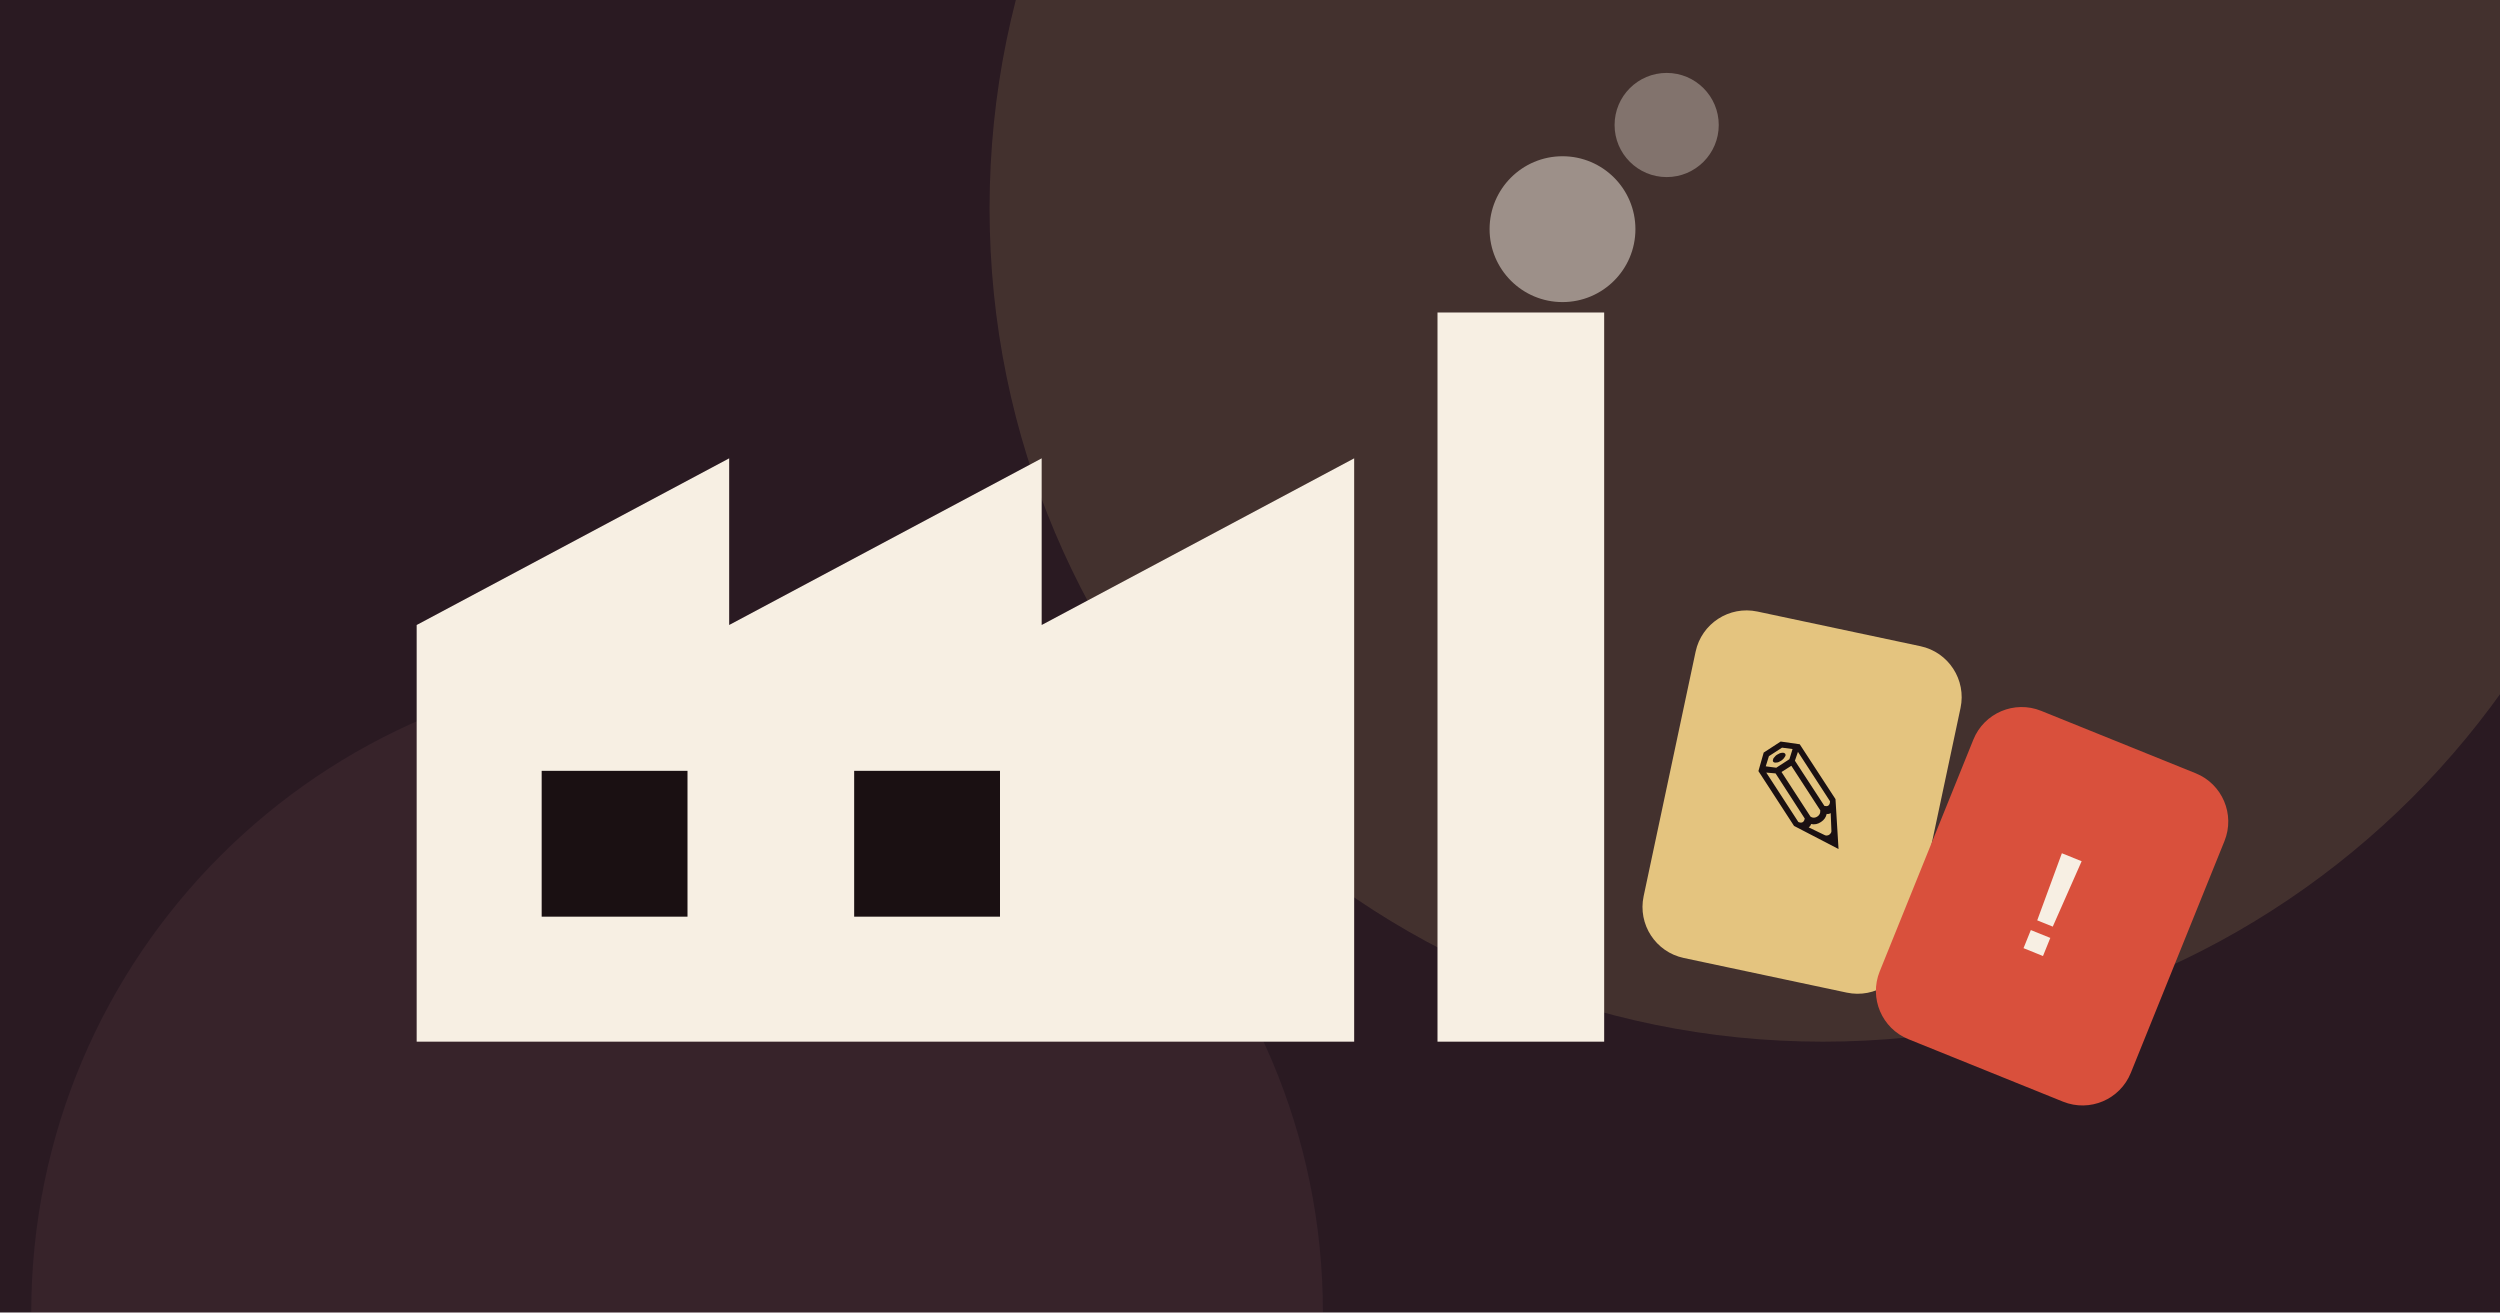
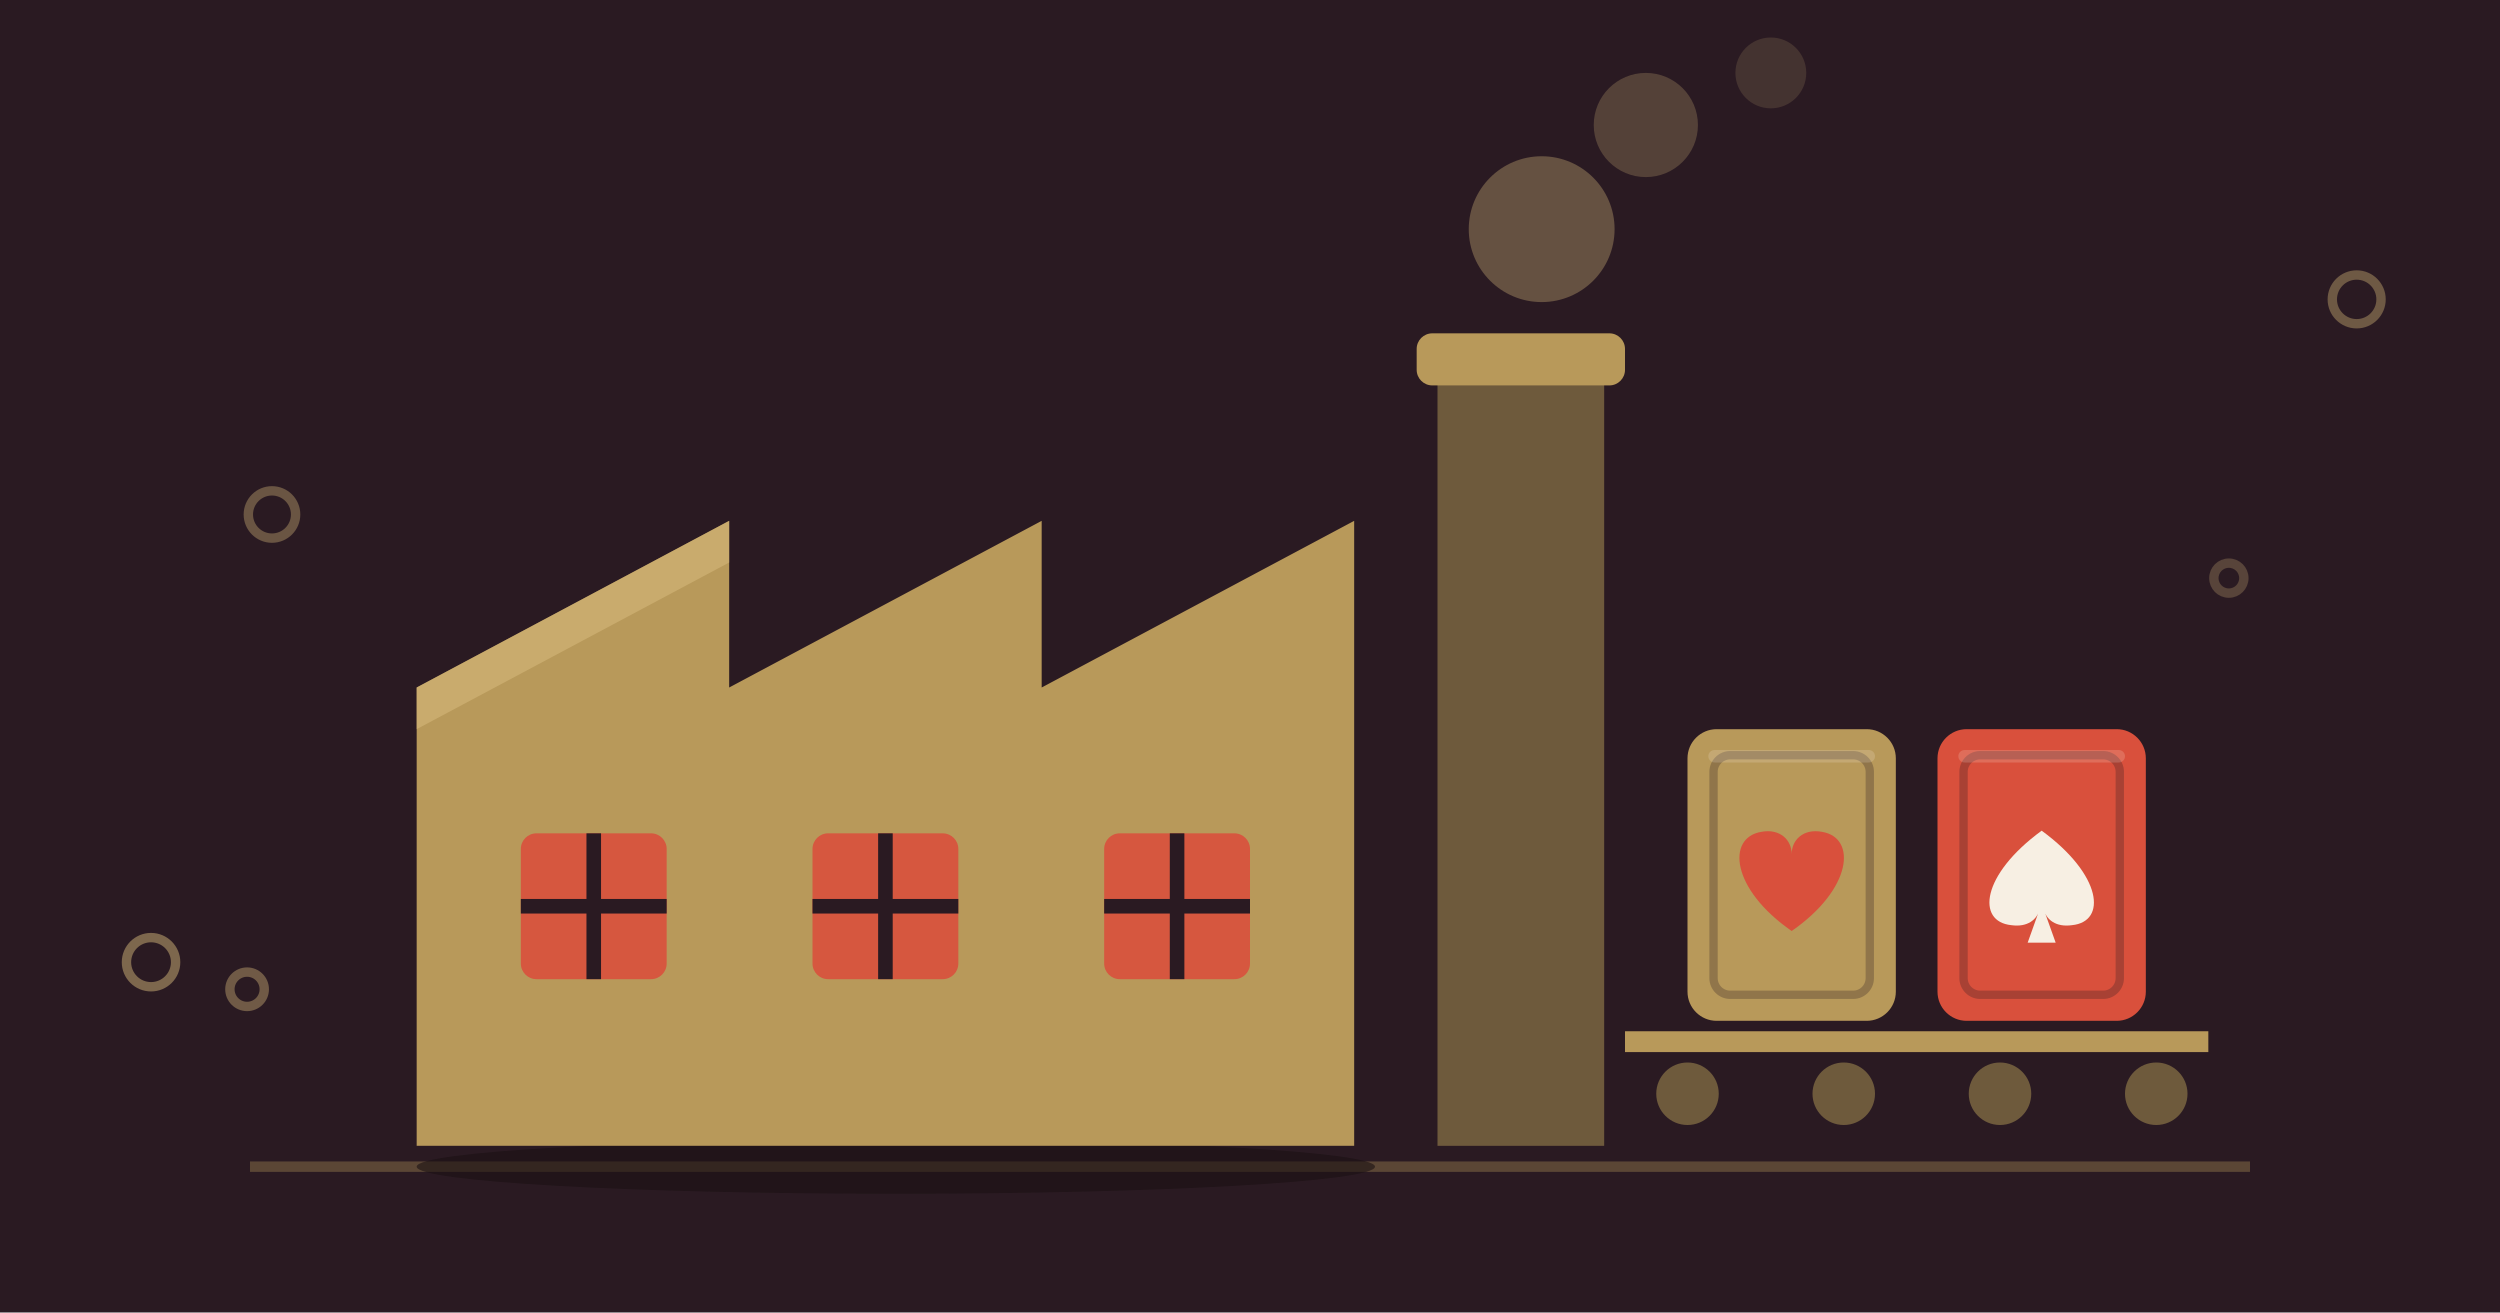
<svg xmlns="http://www.w3.org/2000/svg" viewBox="0 0 240 126" width="240" height="126">
  <rect width="240" height="126" fill="#2A1A22" />
-   <circle cx="175" cy="20" r="80" fill="#E4C47F" opacity=".14" />
-   <circle cx="65" cy="126" r="62" fill="#C98B8F" opacity=".08" />
-   <path d="M40 100 L40 60 L70 44 L70 60 L100 44 L100 60 L130 44 L130 100 Z" fill="#F7EFE3" />
-   <rect x="138" y="30" width="16" height="70" fill="#F7EFE3" />
-   <circle cx="150" cy="22" r="7" fill="#F7EFE3" opacity=".5" />
-   <circle cx="160" cy="12" r="5" fill="#F7EFE3" opacity=".35" />
-   <rect x="52" y="74" width="14" height="14" fill="#1A1012" />
-   <rect x="82" y="74" width="14" height="14" fill="#1A1012" />
-   <g transform="rotate(12 173.0 77.0)">
-     <rect x="160" y="60" width="26" height="34" rx="5" fill="#E4C47F" />
-     <text x="173.0" y="81.76" font-size="14.28" fill="#1A1012" font-family="Arial,Helvetica,sans-serif" font-weight="700" text-anchor="middle">✎</text>
+   <circle cx="26.11" cy="49.39" r="2.27" fill="none" stroke="#D4B77A" stroke-opacity="0.38" stroke-width=".9" />
+   <circle cx="23.72" cy="94.97" r="1.65" fill="none" stroke="#D4B77A" stroke-opacity="0.41" stroke-width=".9" />
+   <circle cx="14.5" cy="92.37" r="2.36" fill="none" stroke="#D4B77A" stroke-opacity="0.49" stroke-width=".9" />
+   <circle cx="226.24" cy="28.74" r="2.34" fill="none" stroke="#D4B77A" stroke-opacity="0.4" stroke-width=".9" />
+   <circle cx="213.97" cy="55.5" r="1.44" fill="none" stroke="#D4B77A" stroke-opacity="0.27" stroke-width=".9" />
+   <line x1="24" y1="112" x2="216" y2="112" stroke="#B8995A" stroke-opacity=".35" stroke-width="1" />
+   <ellipse cx="86" cy="112" rx="46" ry="2.6" fill="#1A1012" opacity=".6" />
+   <path d="M40 110 L40 66 L70 50 L70 66 L100 50 L100 66 L130 50 L130 110 Z" fill="#B8995A" />
+   <path d="M40 66 L70 50 L70 54 L40 70 Z" fill="#D4B77A" opacity=".6" />
+   <rect x="138" y="34" width="16" height="76" fill="#6E5A3C" />
+   <rect x="136" y="32" width="20" height="5" rx="1.5" fill="#B8995A" />
+   <circle cx="148" cy="22" r="7" fill="#D4B77A" opacity=".35" />
+   <circle cx="158" cy="12" r="5" fill="#D4B77A" opacity=".25" />
+   <circle cx="170" cy="7" r="3.4" fill="#D4B77A" opacity=".16" />
+   <rect x="50" y="80" width="14" height="14" rx="1.5" fill="#D9503C" opacity=".9" />
+   <path d="M57 80 V94 M50 87 H64" stroke="#2A1A22" stroke-width="1.4" />
+   <rect x="78" y="80" width="14" height="14" rx="1.5" fill="#D9503C" opacity=".9" />
+   <path d="M85 80 V94 M78 87 H92" stroke="#2A1A22" stroke-width="1.4" />
+   <rect x="106" y="80" width="14" height="14" rx="1.5" fill="#D9503C" opacity=".9" />
+   <path d="M113 80 V94 M106 87 H120" stroke="#2A1A22" stroke-width="1.4" />
+   <line x1="156" y1="100" x2="212" y2="100" stroke="#B8995A" stroke-width="2" />
+   <circle cx="162" cy="105" r="3" fill="#6E5A3C" />
+   <circle cx="177" cy="105" r="3" fill="#6E5A3C" />
+   <circle cx="192" cy="105" r="3" fill="#6E5A3C" />
+   <circle cx="207" cy="105" r="3" fill="#6E5A3C" />
+   <rect x="162" y="70" width="20" height="28" rx="2.8" fill="#B8995A" />
+   <rect x="164.5" y="72.5" width="15" height="23" rx="1.6" fill="none" stroke="#2A1A22" stroke-opacity=".28" stroke-width=".8" />
+   <g transform="translate(172 85.12) scale(11.2)" fill="#D9503C">
+     <path d="M0 .38 C-.52 .02 -.56 -.42 -.26 -.47 C-.1 -.5 0 -.4 0 -.28 C0 -.4 .1 -.5 .26 -.47 C.56 -.42 .52 .02 0 .38 Z" />
  </g>
-   <g transform="rotate(22 197.0 87.0)">
-     <rect x="184" y="70" width="26" height="34" rx="5" fill="#D9503C" />
-     <text x="197.0" y="91.76" font-size="14.28" fill="#F7EFE3" font-family="Arial,Helvetica,sans-serif" font-weight="700" text-anchor="middle">!</text>
+   <rect x="164" y="72" width="16" height="1.2" rx=".6" fill="#F7EFE3" opacity=".18" />
+   <rect x="186" y="70" width="20" height="28" rx="2.8" fill="#D9503C" />
+   <rect x="188.5" y="72.5" width="15" height="23" rx="1.6" fill="none" stroke="#2A1A22" stroke-opacity=".28" stroke-width=".8" />
+   <g transform="translate(196 85.12) scale(11.2)" fill="#F7EFE3">
+     <path d="M0 -.48 C.52 -.1 .56 .3 .26 .33 C.12 .35 .04 .28 .02 .2 L.12 .48 L-.12 .48 L-.02 .2 C-.04 .28 -.12 .35 -.26 .33 C-.56 .3 -.52 -.1 0 -.48 Z" />
  </g>
+   <rect x="188" y="72" width="16" height="1.2" rx=".6" fill="#F7EFE3" opacity=".18" />
</svg>
